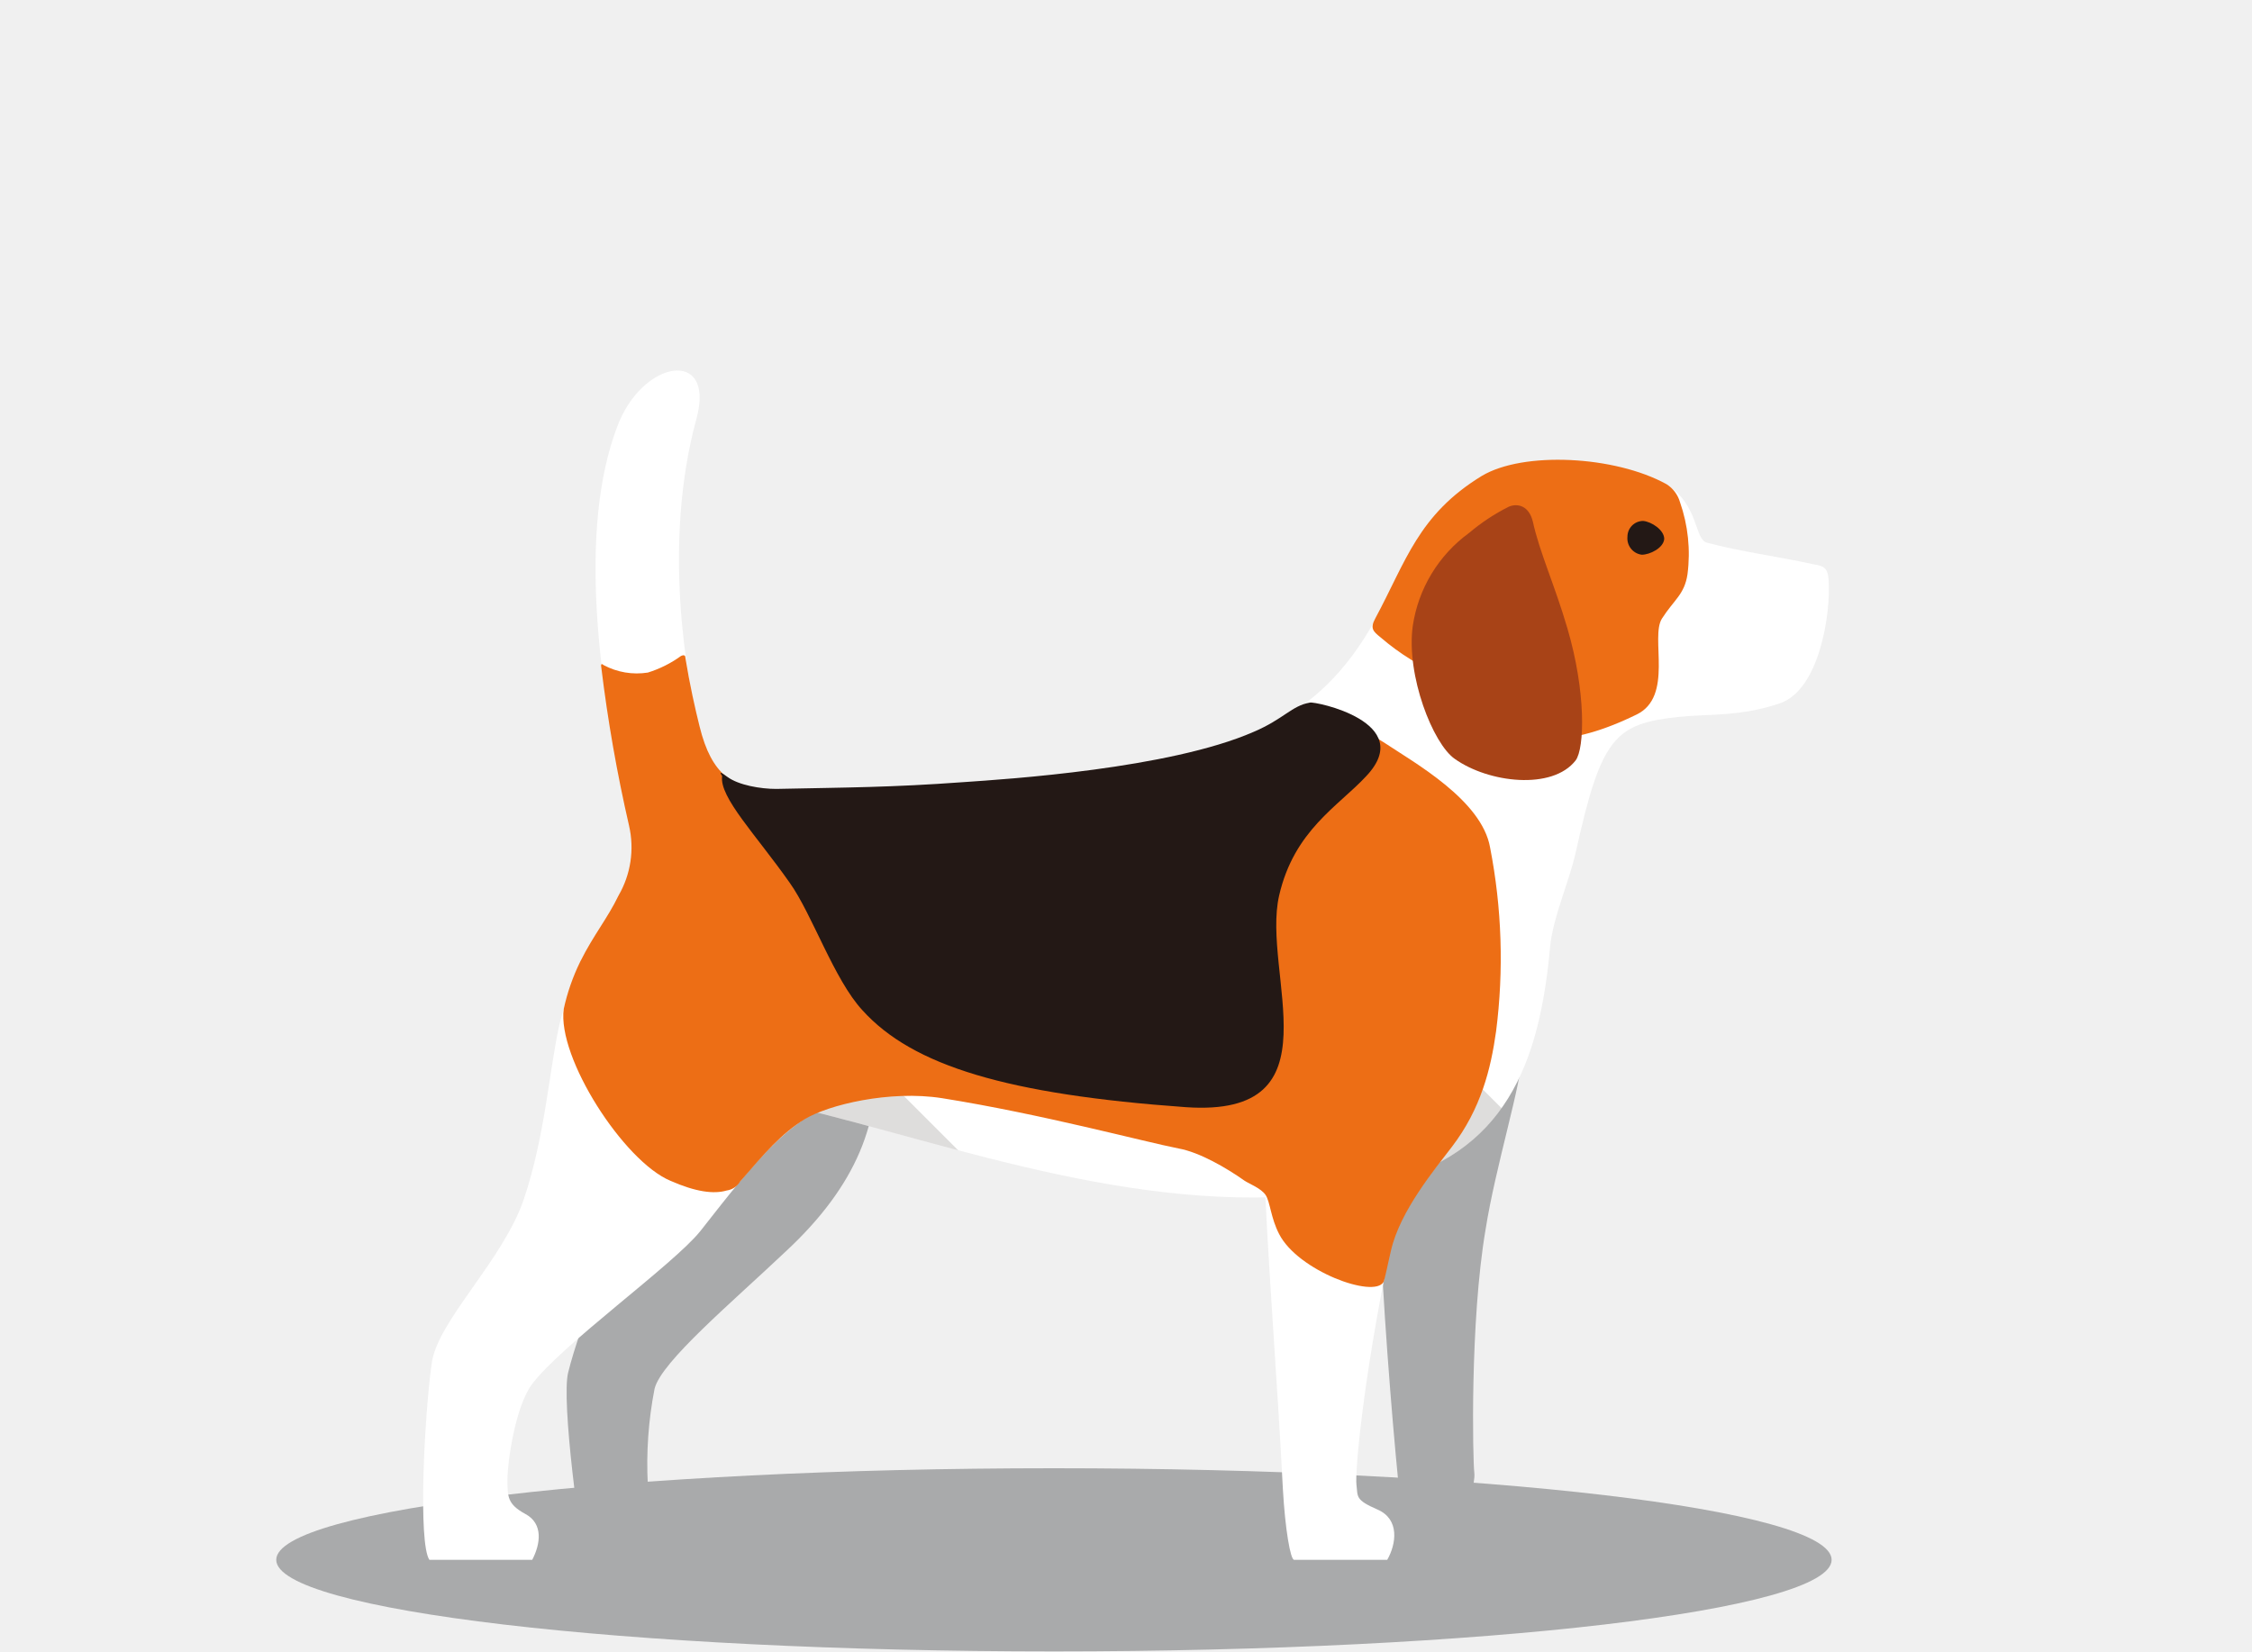
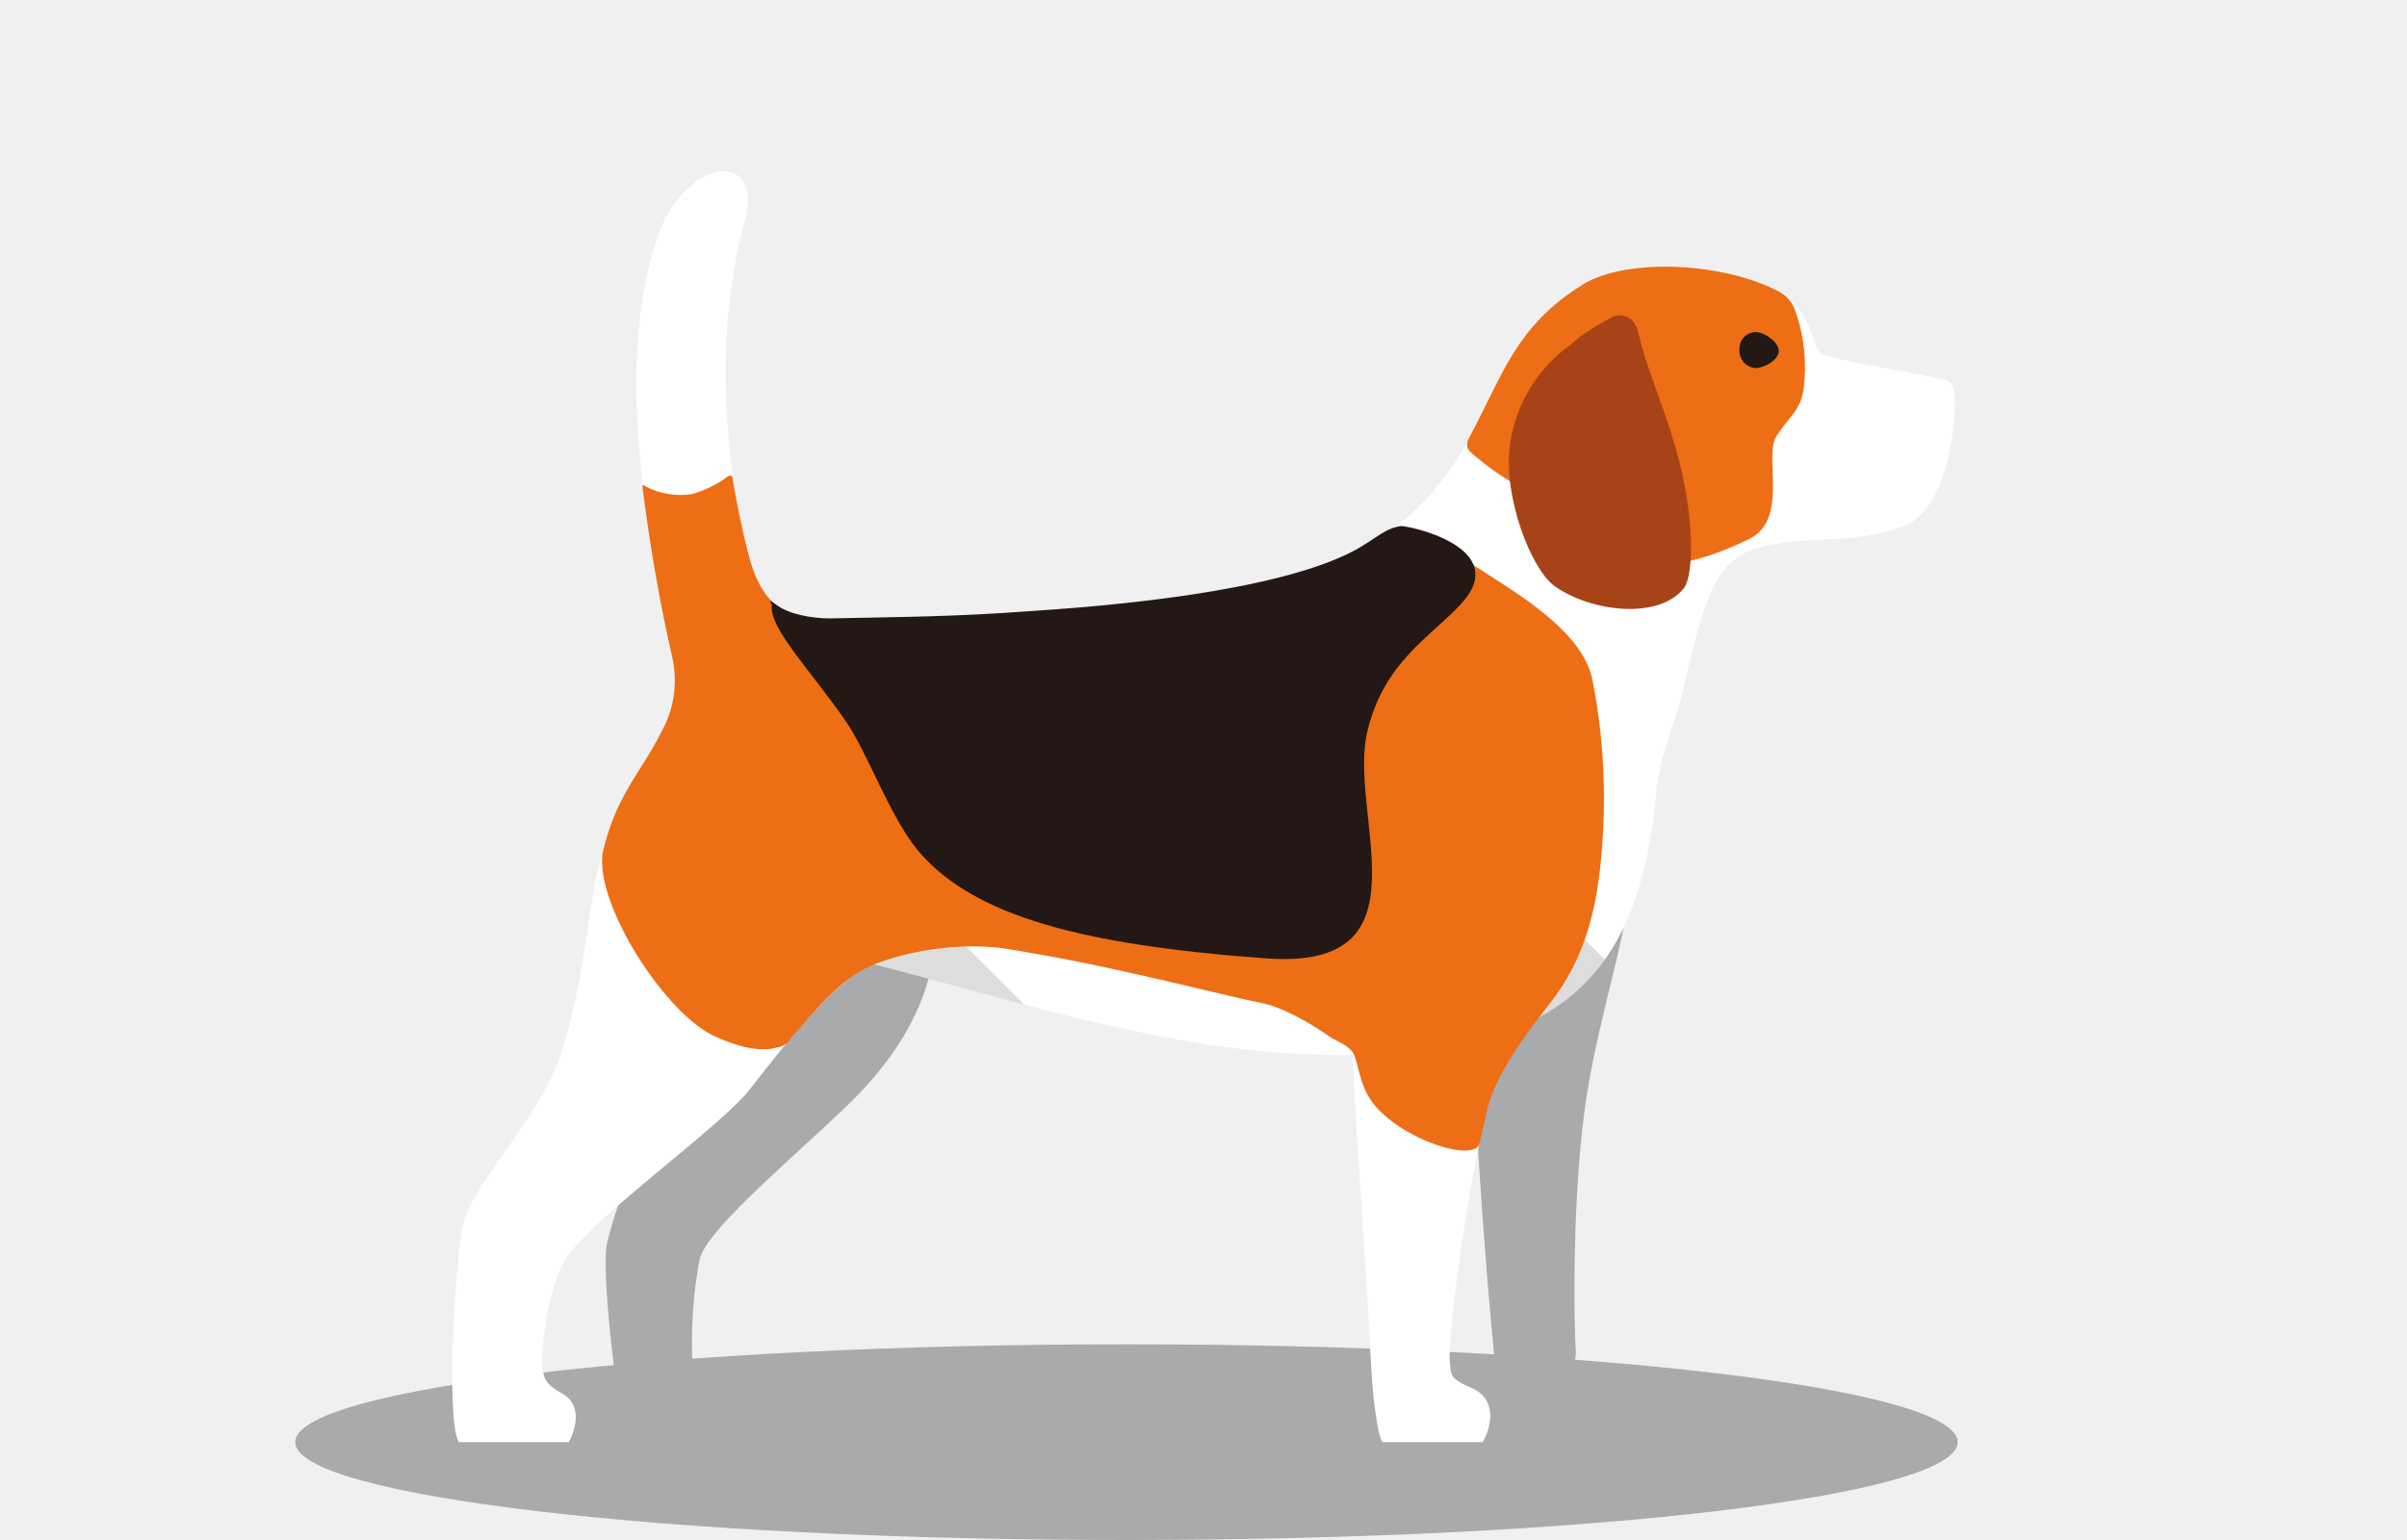
- <svg xmlns="http://www.w3.org/2000/svg" viewBox="0 0 300 220">
-   <defs>
-     <style>.cls-1{fill:#fff;}.cls-2{isolation:isolate;}.cls-3,.cls-4{fill:#a9aaab;}.cls-3,.cls-6{mix-blend-mode:multiply;}.cls-5{clip-path:url(#clip-path);}.cls-6{fill:#241916;opacity:0.15;}.cls-7{fill:#ed6e15;}.cls-8{fill:#231815;}.cls-9{fill:#a84317;}</style>
-     <clipPath id="clip-path">
-       <path class="cls-1" d="M243.6,77.3c-.1-1.7-.7-1.9-1.9-2.1-5-1.1-9.8-1.7-14.3-2.9-1.7-.4-1.1-5.2-5.4-7.7-6.9-3.8-20.1-4.2-24.5-1.2-8.2,5.6-10,11.4-14.2,19s-8.6,11.2-14.1,14.4c-10.6,6.1-36.8,7.5-42.6,8s-10,.3-24.2.5c-4.7.1-7.7-1.9-9.3-8.4s-4.9-24.5-.3-41.2c2.5-9.4-7.3-7.8-10.6,1.2-5.1,13.5-2.7,33.9,1.8,53.3,2.4,10.4-8.4,22.3-7.2,25.2,8.4,21,15,8.4,32.8,13,22.6,5.8,48.8,15.1,74.3,9.3,16.6-3.8,21.2-16,22.6-31.6.4-4,2.5-8.5,3.4-12.5,3.4-15.4,5.2-17.2,13.8-18.1,3.7-.4,8.1,0,13.4-1.8S243.9,81.7,243.6,77.3Z" />
-     </clipPath>
-   </defs>
-   <g class="cls-2">
-     <g id="Layer_1" data-name="Layer 1">
-       <ellipse class="cls-3" cx="140.4" cy="207.8" rx="103.6" ry="12.2" />
-       <path class="cls-4" d="M93.6,130.5c-8.4,8.3-6.7,20.7-10,30.4-2.4,7-6.2,15.1-7.9,21.9-1,3.7,1.7,23.3,2.3,25H90.5c1.2-2.2,1.4-5-1.3-6.3s-2.6-1.2-2.9-3.7a52.2,52.2,0,0,1,.9-12.8c.9-3.6,10.2-11.4,17.6-18.4,9.1-8.5,12.9-17.3,11.7-27.5S105.4,119,93.6,130.5Z" />
-       <path class="cls-4" d="M183.6,149c-.5,17.8,3.4,58.8,4,58.8h12.6c1-1.5,1.7-5.8-1.7-7.1s-1.9-2.9-2.1-4.5-.6-20.1,1.5-32.4c1.3-8.3,4.9-19.9,4.8-23C202.6,140.1,183.6,149,183.6,149Z" />
-       <path class="cls-1" d="M243.6,77.3c-.1-1.7-.7-1.9-1.9-2.1-5-1.1-9.8-1.7-14.3-2.9-1.7-.4-1.1-5.2-5.4-7.7-6.9-3.8-20.1-4.2-24.5-1.2-8.2,5.6-10,11.4-14.2,19s-8.6,11.2-14.1,14.4c-10.6,6.1-36.8,7.5-42.6,8s-10,.3-24.2.5c-4.7.1-7.7-1.9-9.3-8.4s-4.9-24.5-.3-41.2c2.5-9.4-7.3-7.8-10.6,1.2-5.1,13.5-2.7,33.9,1.8,53.3,2.4,10.4-8.4,22.3-7.2,25.2,8.4,21,15,8.4,32.8,13,22.6,5.8,48.8,15.1,74.3,9.3,16.6-3.8,21.2-16,22.6-31.6.4-4,2.5-8.5,3.4-12.5,3.4-15.4,5.2-17.2,13.8-18.1,3.7-.4,8.1,0,13.4-1.8S243.9,81.7,243.6,77.3Z" />
-       <g class="cls-5">
-         <path class="cls-6" d="M114.5,140.1l24,24-44.3-3.5Zm57.8,9.4,10.8,16.3,20.4-14.7-14.9-14.9Z" />
+ <svg xmlns="http://www.w3.org/2000/svg" xmlns:xlink="http://www.w3.org/1999/xlink" version="1.1" id="Layer_1" x="0px" y="0px" viewBox="0 0 300 192" style="enable-background:new 0 0 300 192;" xml:space="preserve">
+   <style type="text/css">
+ 	.st0{fill:#A9AAAB;}
+ 	.st1{fill:#FFFFFF;}
+ 	.st2{clip-path:url(#SVGID_2_);}
+ 	.st3{opacity:0.15;fill:#241916;enable-background:new    ;}
+ 	.st4{fill:#ED6E15;}
+ 	.st5{fill:#231815;}
+ 	.st6{fill:#A84317;}
+ </style>
+   <g>
+     <g id="Layer_1_1_">
+       <ellipse class="st0" cx="140.4" cy="179.8" rx="103.6" ry="12.2" />
+       <path class="st0" d="M93.6,102.5c-8.4,8.3-6.7,20.7-10,30.4c-2.4,7-6.2,15.1-7.9,21.9c-1,3.7,1.7,23.3,2.3,25h12.5    c1.2-2.2,1.4-5-1.3-6.3s-2.6-1.2-2.9-3.7c-0.2-4.3,0.1-8.6,0.9-12.8c0.9-3.6,10.2-11.4,17.6-18.4c9.1-8.5,12.9-17.3,11.7-27.5    S105.4,91,93.6,102.5z" />
+       <path class="st0" d="M183.6,121c-0.5,17.8,3.4,58.8,4,58.8h12.6c1-1.5,1.7-5.8-1.7-7.1s-1.9-2.9-2.1-4.5s-0.6-20.1,1.5-32.4    c1.3-8.3,4.9-19.9,4.8-23C202.6,112.1,183.6,121,183.6,121z" />
+       <path class="st1" d="M243.6,49.3c-0.1-1.7-0.7-1.9-1.9-2.1c-5-1.1-9.8-1.7-14.3-2.9c-1.7-0.4-1.1-5.2-5.4-7.7    c-6.9-3.8-20.1-4.2-24.5-1.2c-8.2,5.6-10,11.4-14.2,19s-8.6,11.2-14.1,14.4c-10.6,6.1-36.8,7.5-42.6,8s-10,0.3-24.2,0.5    c-4.7,0.1-7.7-1.9-9.3-8.4s-4.9-24.5-0.3-41.2c2.5-9.4-7.3-7.8-10.6,1.2c-5.1,13.5-2.7,33.9,1.8,53.3c2.4,10.4-8.4,22.3-7.2,25.2    c8.4,21,15,8.4,32.8,13c22.6,5.8,48.8,15.1,74.3,9.3c16.6-3.8,21.2-16,22.6-31.6c0.4-4,2.5-8.5,3.4-12.5    c3.4-15.4,5.2-17.2,13.8-18.1c3.7-0.4,8.1,0,13.4-1.8S243.9,53.7,243.6,49.3z" />
+       <g>
+         <defs>
+           <path id="SVGID_1_" d="M243.6,49.3c-0.1-1.7-0.7-1.9-1.9-2.1c-5-1.1-9.8-1.7-14.3-2.9c-1.7-0.4-1.1-5.2-5.4-7.7      c-6.9-3.8-20.1-4.2-24.5-1.2c-8.2,5.6-10,11.4-14.2,19s-8.6,11.2-14.1,14.4c-10.6,6.1-36.8,7.5-42.6,8s-10,0.3-24.2,0.5      c-4.7,0.1-7.7-1.9-9.3-8.4s-4.9-24.5-0.3-41.2c2.5-9.4-7.3-7.8-10.6,1.2c-5.1,13.5-2.7,33.9,1.8,53.3      c2.4,10.4-8.4,22.3-7.2,25.2c8.4,21,15,8.4,32.8,13c22.6,5.8,48.8,15.1,74.3,9.3c16.6-3.8,21.2-16,22.6-31.6      c0.4-4,2.5-8.5,3.4-12.5c3.4-15.4,5.2-17.2,13.8-18.1c3.7-0.4,8.1,0,13.4-1.8S243.9,53.7,243.6,49.3z" />
+         </defs>
+         <clipPath id="SVGID_2_">
+           <use xlink:href="#SVGID_1_" style="overflow:visible;" />
+         </clipPath>
+         <g class="st2">
+           <path class="st3" d="M114.5,112.1l24,24l-44.3-3.5L114.5,112.1z M172.3,121.5l10.8,16.3l20.4-14.7l-14.9-14.9L172.3,121.5z" />
+         </g>
      </g>
-       <path class="cls-1" d="M110.5,114.9c-1.7-1.4-22.7-13.8-25.5-2.1s-7.4,10.9-10.5,23.8c-1.3,5.8-1.9,14.8-4.7,23.1s-11.6,16.3-12.3,22c-1,7.2-1.8,23.9-.3,26.1H70.9c1.1-2.1,1.5-4.8-.9-6.1s-2.4-2.3-2.4-4.6,1-9.5,3.2-12.6c3.9-5.3,18.9-16,22.5-20.5,7.6-9.7,12.7-16.2,20.1-17.5,10.5-1.9,15-.8,22.1-.1S117.5,120.4,110.5,114.9Z" />
-       <path class="cls-1" d="M165.5,139.5c.6,4.6,2.7,8.1,2.8,13.8.5,13.9,1.9,31,2.6,45.1.3,5.3,1,9.4,1.5,9.4h12.4c1.2-2.1,1.7-5.4-1.3-6.7s-2.6-1.7-2.8-3.3.8-13.5,4.4-31c2.1-10.1,12.9-14.9,13.6-27.7,1.1-20.9-9.1-28.7-12.6-29.7s-8.7-1.8-11.8.9S163.7,127.4,165.5,139.5Z" />
-       <path class="cls-7" d="M184.5,99c-4.2-2.7-8.6-4.2-14-.6-1.3.9-3.4,1.7-4.8,2.5-10.5,6.1-33.4,5.2-39.3,5.8s-11-.5-24-1.4c-4.7-.3-7.6-2-9.2-8.5-.6-2.4-1.3-5.5-1.9-9.2,0-.3-.2-.4-.6-.2a15.1,15.1,0,0,1-4.4,2.2,9.4,9.4,0,0,1-5.9-1c-.2-.2-.4-.2-.3.3A203.1,203.1,0,0,0,83.8,110a12.8,12.8,0,0,1-1.4,9.3c-1.5,3.1-3.3,5.2-5.1,8.8a27.9,27.9,0,0,0-2.2,6.3c-.9,6.5,8,20.3,14.2,22.9,3.4,1.5,5.8,1.8,7.5,1.3a2.5,2.5,0,0,0,1.8-1.2c3.2-3.7,5.5-6.4,8.6-8.3s11.3-3.9,18.3-2.8c13.2,2.1,26.9,5.8,31.5,6.7,2.8.5,6.4,2.6,8.8,4.3.6.4,2.2,1,2.8,1.9s.7,3.1,1.8,5.2c2.5,4.9,12.6,8.6,13.9,6.4.2-.4.7-3,1-4.2,1.2-5.3,5.9-10.9,8.1-13.8,3.9-5.1,5.2-10.4,5.9-15.4a76.9,76.9,0,0,0-.8-24.5C197.4,106.6,188.4,101.6,184.5,99Z" />
-       <path class="cls-7" d="M222,64.5c-6.9-3.8-19.1-4.4-24.6-1.1-8.5,5.2-10.1,11.4-14.2,19-.7,1.3-.3,1.7.7,2.5a31.8,31.8,0,0,0,8.6,5.3c4.4,1.8,7.3,13.9,25.5,5,5-2.4,1.8-10.3,3.4-12.8s3-3.2,3.4-5.9a20.9,20.9,0,0,0-1-9.6A4.2,4.2,0,0,0,222,64.5Z" />
-       <path class="cls-8" d="M182,103.4c6.8-7.2-6.9-10-7.5-9.8-2.4.4-3.5,2.2-7.5,3.9-11.2,4.9-32.8,6.3-38.7,6.7-9.6.7-15.3.7-24.9.9-2.1,0-5-.5-6.5-1.6s-.7-.2-.7-.1c-.4,2.8,4.5,7.8,9,14.2,3,4.2,5.9,12.9,9.7,17,6.7,7.4,19.3,11.2,43.1,12.9,20.5,1.4,10-17.8,12.4-28.2C172.4,110.6,178.3,107.4,182,103.4Z" />
-       <path class="cls-8" d="M221.7,71.8c-.1,1.2-1.9,2.1-3,2.1a2.2,2.2,0,0,1-1.9-2.4,2.1,2.1,0,0,1,2.1-2.1C220,69.5,221.7,70.6,221.7,71.8Z" />
-       <path class="cls-9" d="M188.2,83.4A18.7,18.7,0,0,1,195.7,71a26.7,26.7,0,0,1,5.3-3.5c1.2-.5,2.7-.1,3.2,2,.9,4.1,2.9,8.4,4.6,14.2,2.5,8.5,2.3,16,1.1,17.6-3.1,4-11.6,3-16.1-.2C190.9,99.1,187.3,90,188.2,83.4Z" />
+       <path class="st1" d="M110.5,86.9c-1.7-1.4-22.7-13.8-25.5-2.1s-7.4,10.9-10.5,23.8c-1.3,5.8-1.9,14.8-4.7,23.1s-11.6,16.3-12.3,22    c-1,7.2-1.8,23.9-0.3,26.1h13.7c1.1-2.1,1.5-4.8-0.9-6.1s-2.4-2.3-2.4-4.6s1-9.5,3.2-12.6c3.9-5.3,18.9-16,22.5-20.5    c7.6-9.7,12.7-16.2,20.1-17.5c10.5-1.9,15-0.8,22.1-0.1S117.5,92.4,110.5,86.9z" />
+       <path class="st1" d="M165.5,111.5c0.6,4.6,2.7,8.1,2.8,13.8c0.5,13.9,1.9,31,2.6,45.1c0.3,5.3,1,9.4,1.5,9.4h12.4    c1.2-2.1,1.7-5.4-1.3-6.7s-2.6-1.7-2.8-3.3s0.8-13.5,4.4-31c2.1-10.1,12.9-14.9,13.6-27.7c1.1-20.9-9.1-28.7-12.6-29.7    s-8.7-1.8-11.8,0.9S163.7,99.4,165.5,111.5z" />
+       <path class="st4" d="M184.5,71c-4.2-2.7-8.6-4.2-14-0.6c-1.3,0.9-3.4,1.7-4.8,2.5c-10.5,6.1-33.4,5.2-39.3,5.8s-11-0.5-24-1.4    c-4.7-0.3-7.6-2-9.2-8.5c-0.6-2.4-1.3-5.5-1.9-9.2c0-0.3-0.2-0.4-0.6-0.2c-1.3,1-2.8,1.7-4.4,2.2c-2,0.3-4.1,0-5.9-1    c-0.2-0.2-0.4-0.2-0.3,0.3C81,68,82.2,75,83.8,82c0.7,3.2,0.2,6.5-1.4,9.3c-1.5,3.1-3.3,5.2-5.1,8.8c-1,2-1.7,4.1-2.2,6.3    c-0.9,6.5,8,20.3,14.2,22.9c3.4,1.5,5.8,1.8,7.5,1.3c0.8-0.1,1.4-0.5,1.8-1.2c3.2-3.7,5.5-6.4,8.6-8.3s11.3-3.9,18.3-2.8    c13.2,2.1,26.9,5.8,31.5,6.7c2.8,0.5,6.4,2.6,8.8,4.3c0.6,0.4,2.2,1,2.8,1.9s0.7,3.1,1.8,5.2c2.5,4.9,12.6,8.6,13.9,6.4    c0.2-0.4,0.7-3,1-4.2c1.2-5.3,5.9-10.9,8.1-13.8c3.9-5.1,5.2-10.4,5.9-15.4c1-8.2,0.8-16.4-0.8-24.5    C197.4,78.6,188.4,73.6,184.5,71z" />
+       <path class="st4" d="M222,36.5c-6.9-3.8-19.1-4.4-24.6-1.1c-8.5,5.2-10.1,11.4-14.2,19c-0.7,1.3-0.3,1.7,0.7,2.5    c2.6,2.2,5.5,4,8.6,5.3c4.4,1.8,7.3,13.9,25.5,5c5-2.4,1.8-10.3,3.4-12.8s3-3.2,3.4-5.9c0.4-3.2,0.1-6.5-1-9.6    C223.5,37.9,222.9,37.1,222,36.5z" />
+       <path class="st5" d="M182,75.4c6.8-7.2-6.9-10-7.5-9.8c-2.4,0.4-3.5,2.2-7.5,3.9c-11.2,4.9-32.8,6.3-38.7,6.7    c-9.6,0.7-15.3,0.7-24.9,0.9c-2.1,0-5-0.5-6.5-1.6s-0.7-0.2-0.7-0.1c-0.4,2.8,4.5,7.8,9,14.2c3,4.2,5.9,12.9,9.7,17    c6.7,7.4,19.3,11.2,43.1,12.9c20.5,1.4,10-17.8,12.4-28.2C172.4,82.6,178.3,79.4,182,75.4z" />
+       <path class="st5" d="M221.7,43.8c-0.1,1.2-1.9,2.1-3,2.1c-1.2-0.2-2-1.2-1.9-2.4c0-1.2,0.9-2.1,2.1-2.1l0,0    C220,41.5,221.7,42.6,221.7,43.8z" />
+       <path class="st6" d="M188.2,55.4c0.7-5,3.4-9.4,7.5-12.4c1.6-1.4,3.4-2.5,5.3-3.5c1.2-0.5,2.7-0.1,3.2,2c0.9,4.1,2.9,8.4,4.6,14.2    c2.5,8.5,2.3,16,1.1,17.6c-3.1,4-11.6,3-16.1-0.2C190.9,71.1,187.3,62,188.2,55.4z" />
    </g>
  </g>
</svg>
